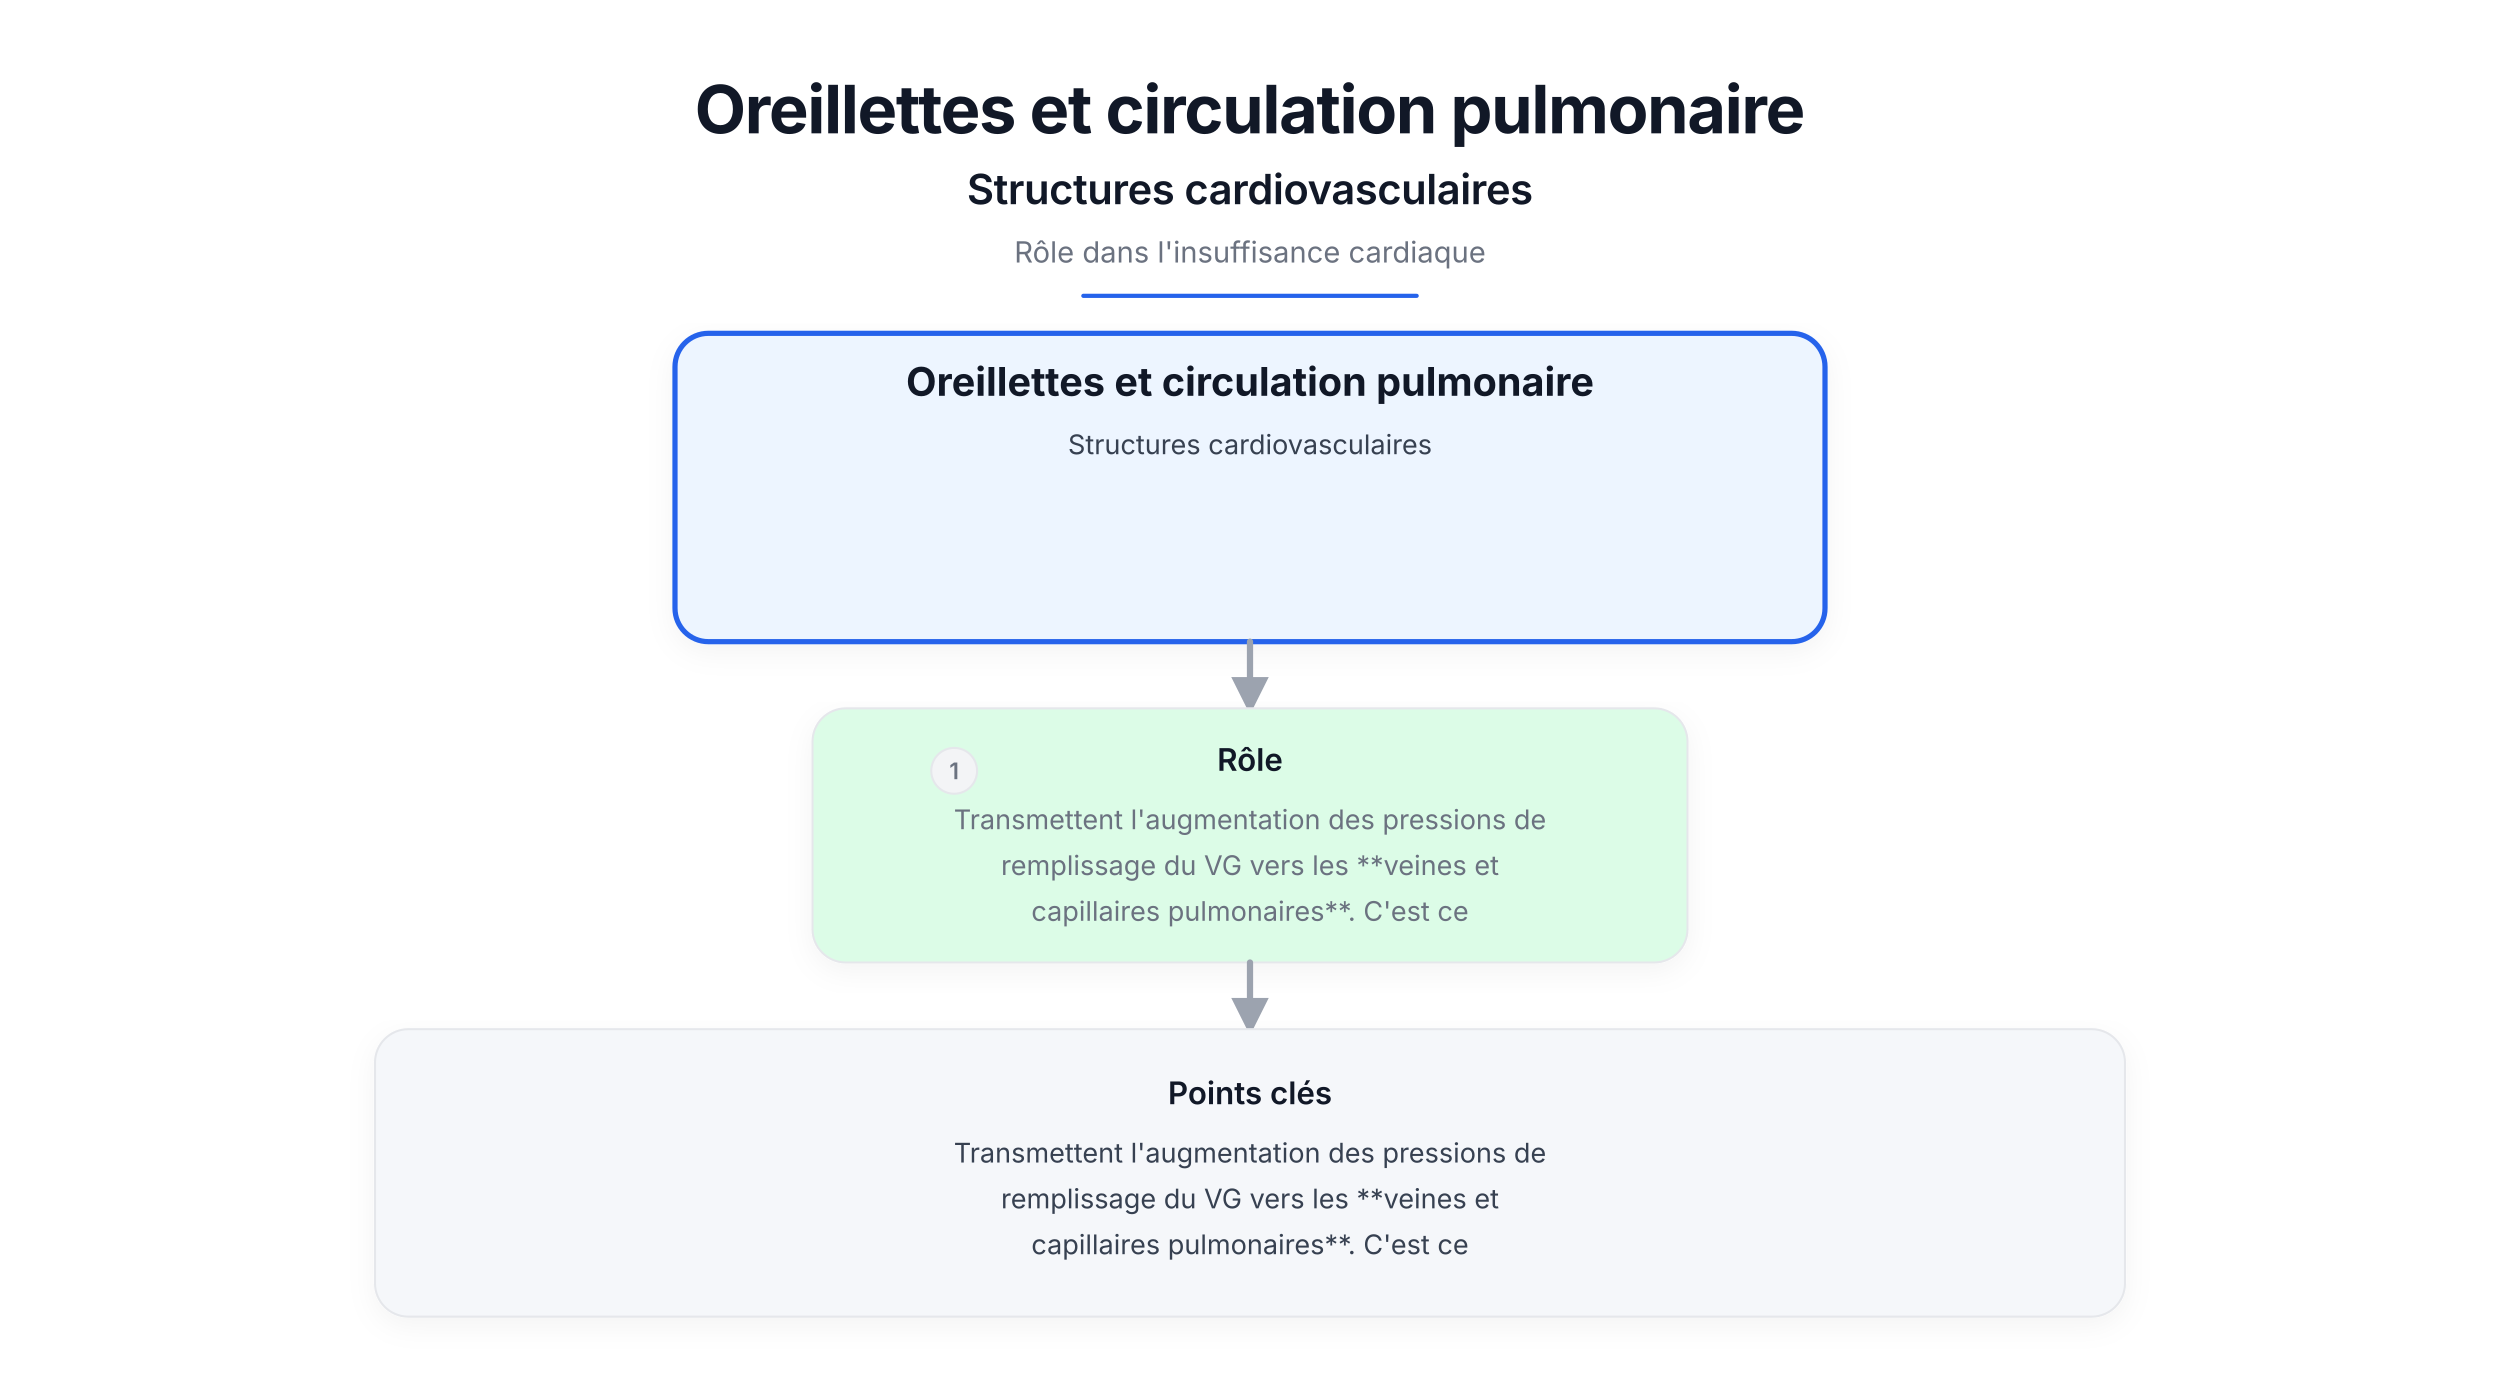
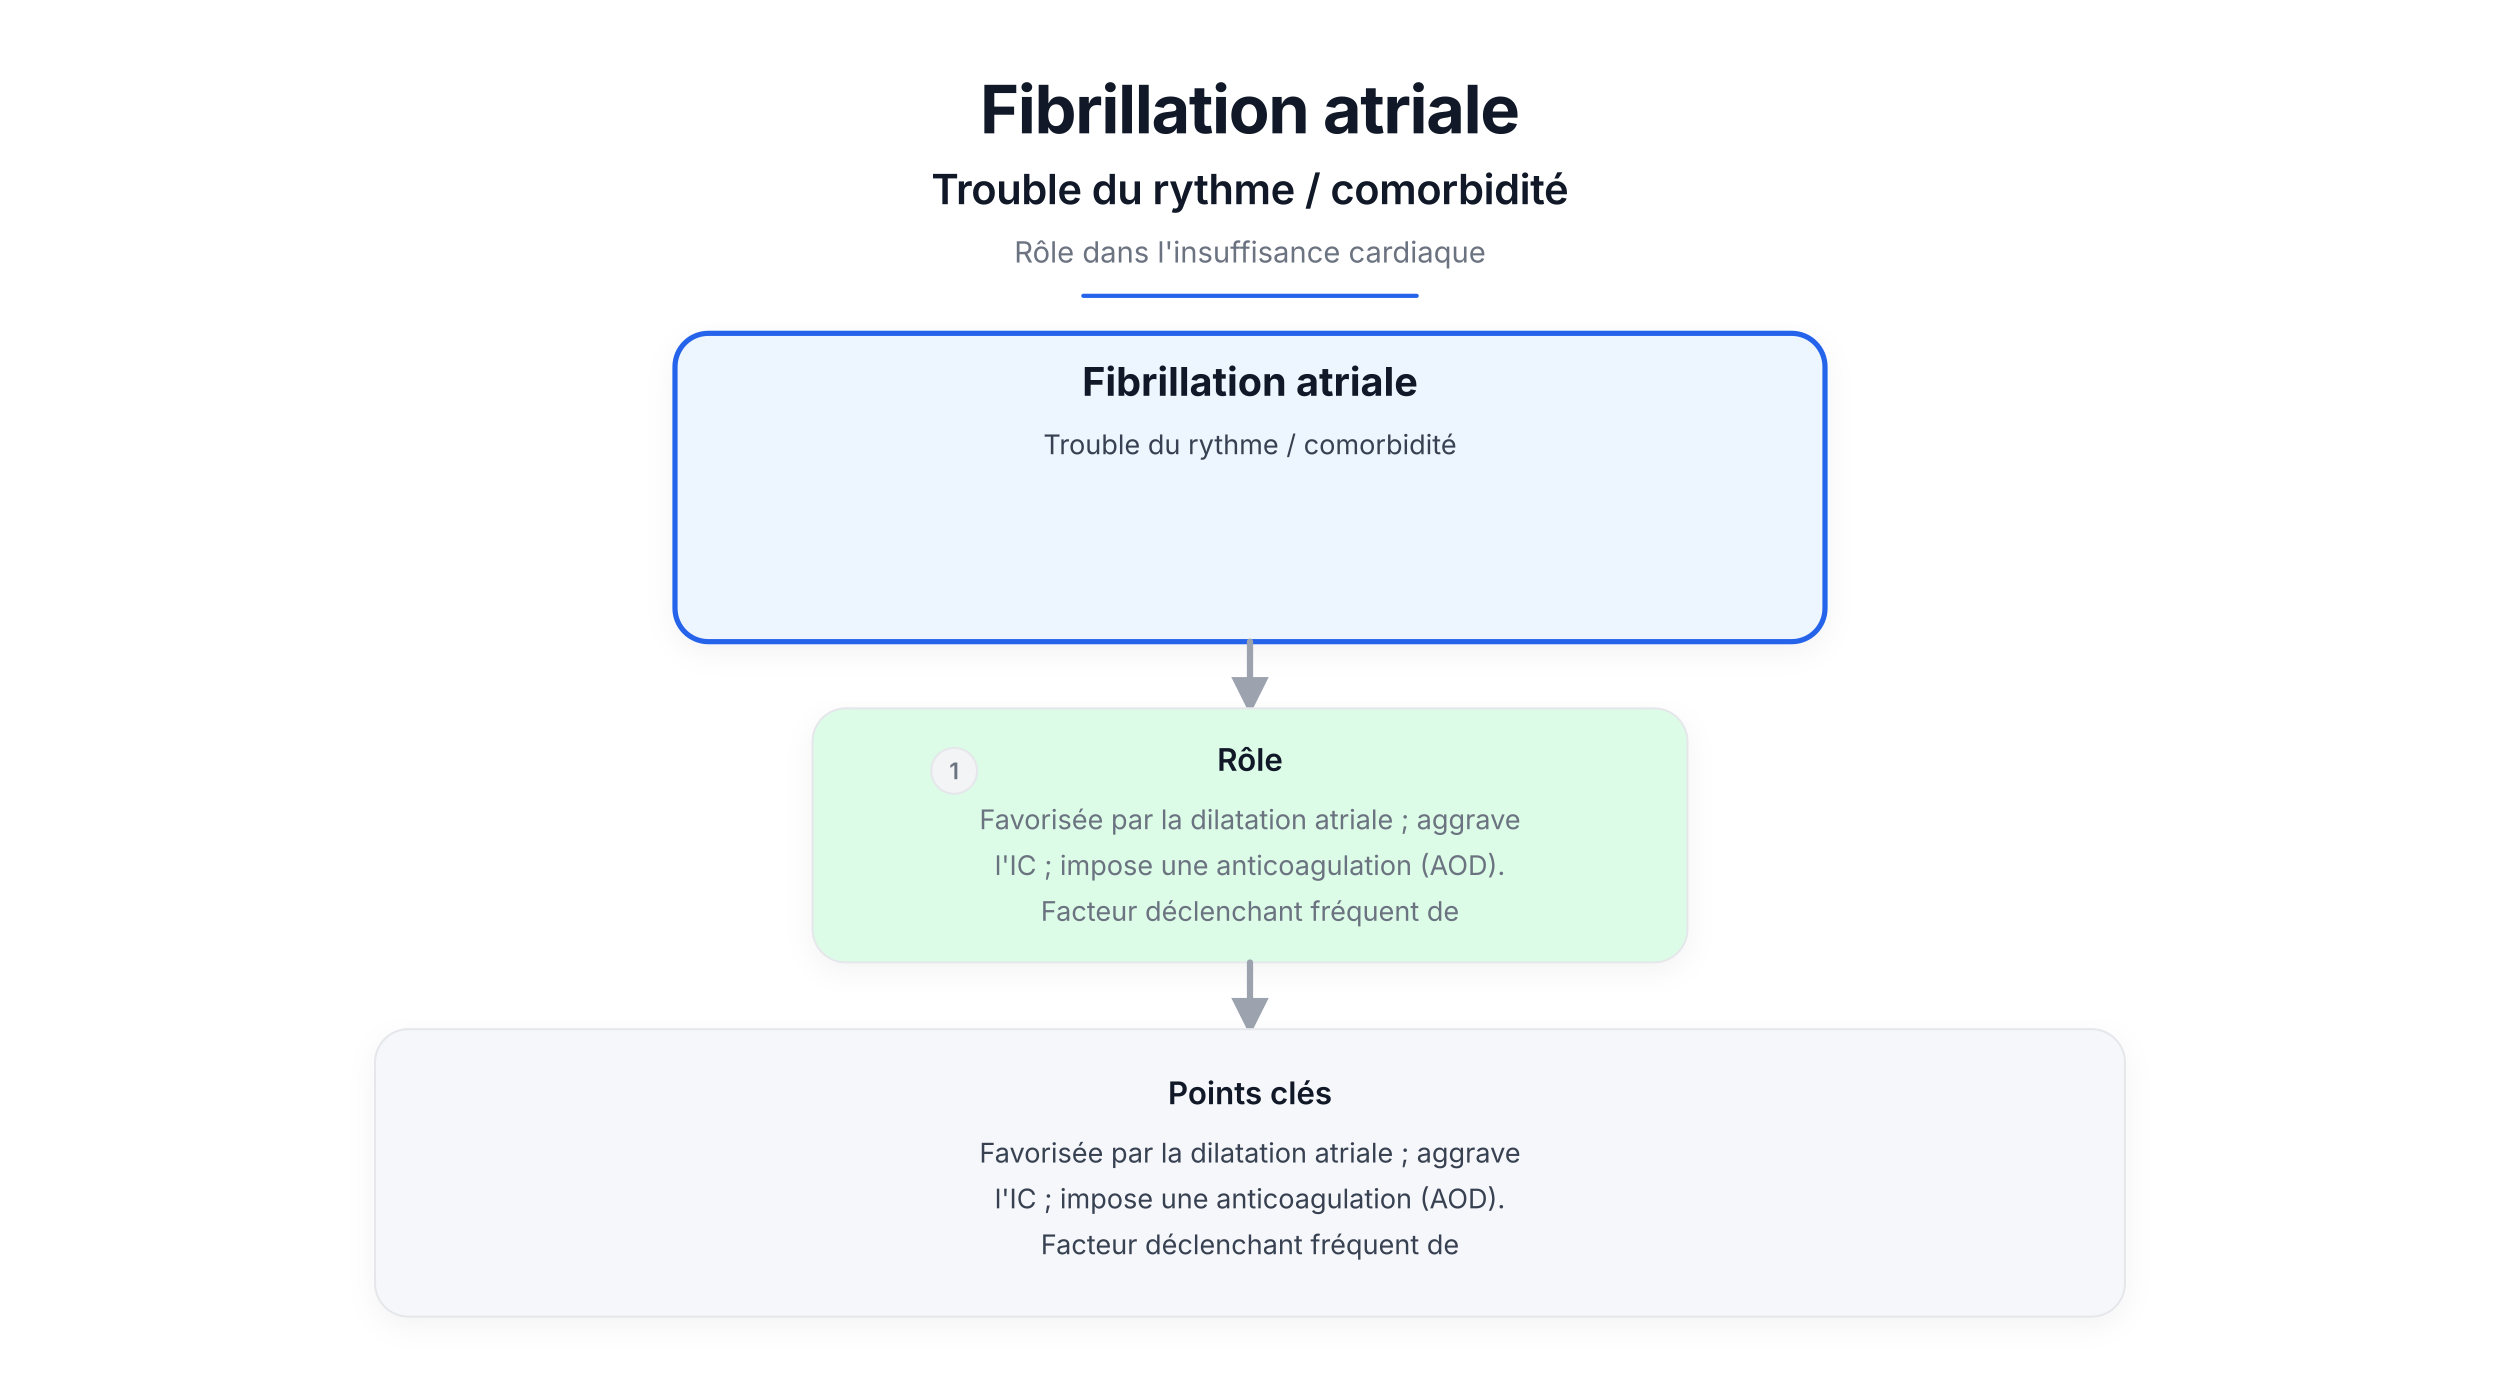
<svg xmlns="http://www.w3.org/2000/svg" viewBox="0 0 1200 672" role="img" aria-labelledby="svg-title svg-desc">
  <defs>
    <filter id="card-shadow" x="-6%" y="-6%" width="112%" height="118%">
      <feDropShadow dx="0" dy="4" stdDeviation="7" flood-color="#000000" flood-opacity="0.05" />
    </filter>
    <marker id="arrowhead" markerWidth="6" markerHeight="6" refX="5" refY="3" orient="auto" markerUnits="strokeWidth">
      <path d="M0,0 L6,3 L0,6 Z" fill="#9CA3AF" />
    </marker>
    <style>
      .title-main { font-family: Inter, system-ui, -apple-system, sans-serif; font-size: 32px; font-weight: 700; fill: #111827; letter-spacing: -0.02em; }
      .title-sub { font-family: Inter, system-ui, -apple-system, sans-serif; font-size: 20px; font-weight: 600; fill: #111827; letter-spacing: -0.01em; }
      .caption { font-family: Inter, system-ui, -apple-system, sans-serif; font-size: 14px; font-weight: 400; fill: #6B7280; }
      .card-title { font-family: Inter, system-ui, -apple-system, sans-serif; font-size: 15px; font-weight: 600; fill: #111827; }
      .card-title-lg { font-family: Inter, system-ui, -apple-system, sans-serif; font-size: 19px; font-weight: 700; fill: #111827; }
      .body { font-family: Inter, system-ui, -apple-system, sans-serif; font-size: 13px; font-weight: 400; fill: #6B7280; }
      .body-dark { font-family: Inter, system-ui, -apple-system, sans-serif; font-size: 13px; font-weight: 400; fill: #374151; }
      .badge-icon { font-family: Inter, system-ui, -apple-system, sans-serif; font-size: 13px; }
      .badge-text { font-family: Inter, system-ui, -apple-system, sans-serif; font-size: 12px; font-weight: 500; fill: #374151; }
      .step-num { font-family: Inter, system-ui, -apple-system, sans-serif; font-size: 11px; font-weight: 600; fill: #6B7280; }
      .outcome-label { font-family: Inter, system-ui, -apple-system, sans-serif; font-size: 13px; font-weight: 600; fill: #111827; }
      .outcome-emoji { font-family: Inter, system-ui, -apple-system, sans-serif; font-size: 20px; }
      .summary-title { font-family: Inter, system-ui, -apple-system, sans-serif; font-size: 15px; font-weight: 600; fill: #111827; }
      .summary-body { font-family: Inter, system-ui, -apple-system, sans-serif; font-size: 13px; font-weight: 400; fill: #374151; }
    </style>
  </defs>
  <rect width="1200" height="672" fill="#FFFFFF" />
-   <text x="600" y="64" text-anchor="middle" class="title-main">Oreillettes et circulation pulmonaire</text>
-   <text x="600" y="98" text-anchor="middle" class="title-sub">Structures cardiovasculaires</text>
+   <text x="600" y="64" text-anchor="middle" class="title-main">Fibrillation atriale</text>
+   <text x="600" y="98" text-anchor="middle" class="title-sub">Trouble du rythme / comorbidité</text>
  <text x="600" y="126" text-anchor="middle" class="caption">Rôle dans l'insuffisance cardiaque</text>
  <line x1="520" y1="142" x2="680" y2="142" stroke="#2563EB" stroke-width="2" stroke-linecap="round" />
  <g filter="url(#card-shadow)">
    <rect x="324" y="160" width="552" height="148" rx="16" fill="#EDF5FF" stroke="#2563EB" stroke-width="2.5" />
  </g>
-   <text x="600" y="190" text-anchor="middle" class="card-title-lg">Oreillettes et circulation pulmonaire</text>
-   <text x="600" y="218" text-anchor="middle" class="body-dark">Structures cardiovasculaires</text>
+   <text x="600" y="190" text-anchor="middle" class="card-title-lg">Fibrillation atriale</text>
+   <text x="600" y="218" text-anchor="middle" class="body-dark">Trouble du rythme / comorbidité</text>
  <line x1="600" y1="308" x2="600" y2="340" stroke="#9CA3AF" stroke-width="3" stroke-linecap="round" marker-end="url(#arrowhead)" />
  <g filter="url(#card-shadow)">
    <rect x="390" y="340" width="420" height="122" rx="16" fill="#DCFCE7" stroke="#E5E7EB" stroke-width="1" />
  </g>
  <circle cx="458" cy="370" r="11" fill="#F3F4F6" stroke="#E5E7EB" stroke-width="1" />
  <text x="458" y="374" text-anchor="middle" class="step-num">1</text>
  <text x="600" y="370" text-anchor="middle" class="card-title">Rôle</text>
-   <text x="600" y="398" text-anchor="middle" class="body">Transmettent l'augmentation des pressions de</text>
-   <text x="600" y="420" text-anchor="middle" class="body">remplissage du VG vers les **veines et</text>
-   <text x="600" y="442" text-anchor="middle" class="body">capillaires pulmonaires**. C'est ce</text>
+   <text x="600" y="398" text-anchor="middle" class="body">Favorisée par la dilatation atriale ; aggrave</text>
+   <text x="600" y="420" text-anchor="middle" class="body">l'IC ; impose une anticoagulation (AOD).</text>
+   <text x="600" y="442" text-anchor="middle" class="body">Facteur déclenchant fréquent de</text>
  <line x1="600" y1="462" x2="600" y2="494" stroke="#9CA3AF" stroke-width="3" stroke-linecap="round" marker-end="url(#arrowhead)" />
  <g filter="url(#card-shadow)">
    <rect x="180" y="494" width="840" height="138" rx="16" fill="#F5F7FA" stroke="#E5E7EB" stroke-width="1" />
  </g>
  <text x="600" y="530" text-anchor="middle" class="summary-title">Points clés</text>
-   <text x="600" y="558" text-anchor="middle" class="summary-body">Transmettent l'augmentation des pressions de</text>
-   <text x="600" y="580" text-anchor="middle" class="summary-body">remplissage du VG vers les **veines et</text>
-   <text x="600" y="602" text-anchor="middle" class="summary-body">capillaires pulmonaires**. C'est ce</text>
+   <text x="600" y="558" text-anchor="middle" class="summary-body">Favorisée par la dilatation atriale ; aggrave</text>
+   <text x="600" y="580" text-anchor="middle" class="summary-body">l'IC ; impose une anticoagulation (AOD).</text>
+   <text x="600" y="602" text-anchor="middle" class="summary-body">Facteur déclenchant fréquent de</text>
</svg>
